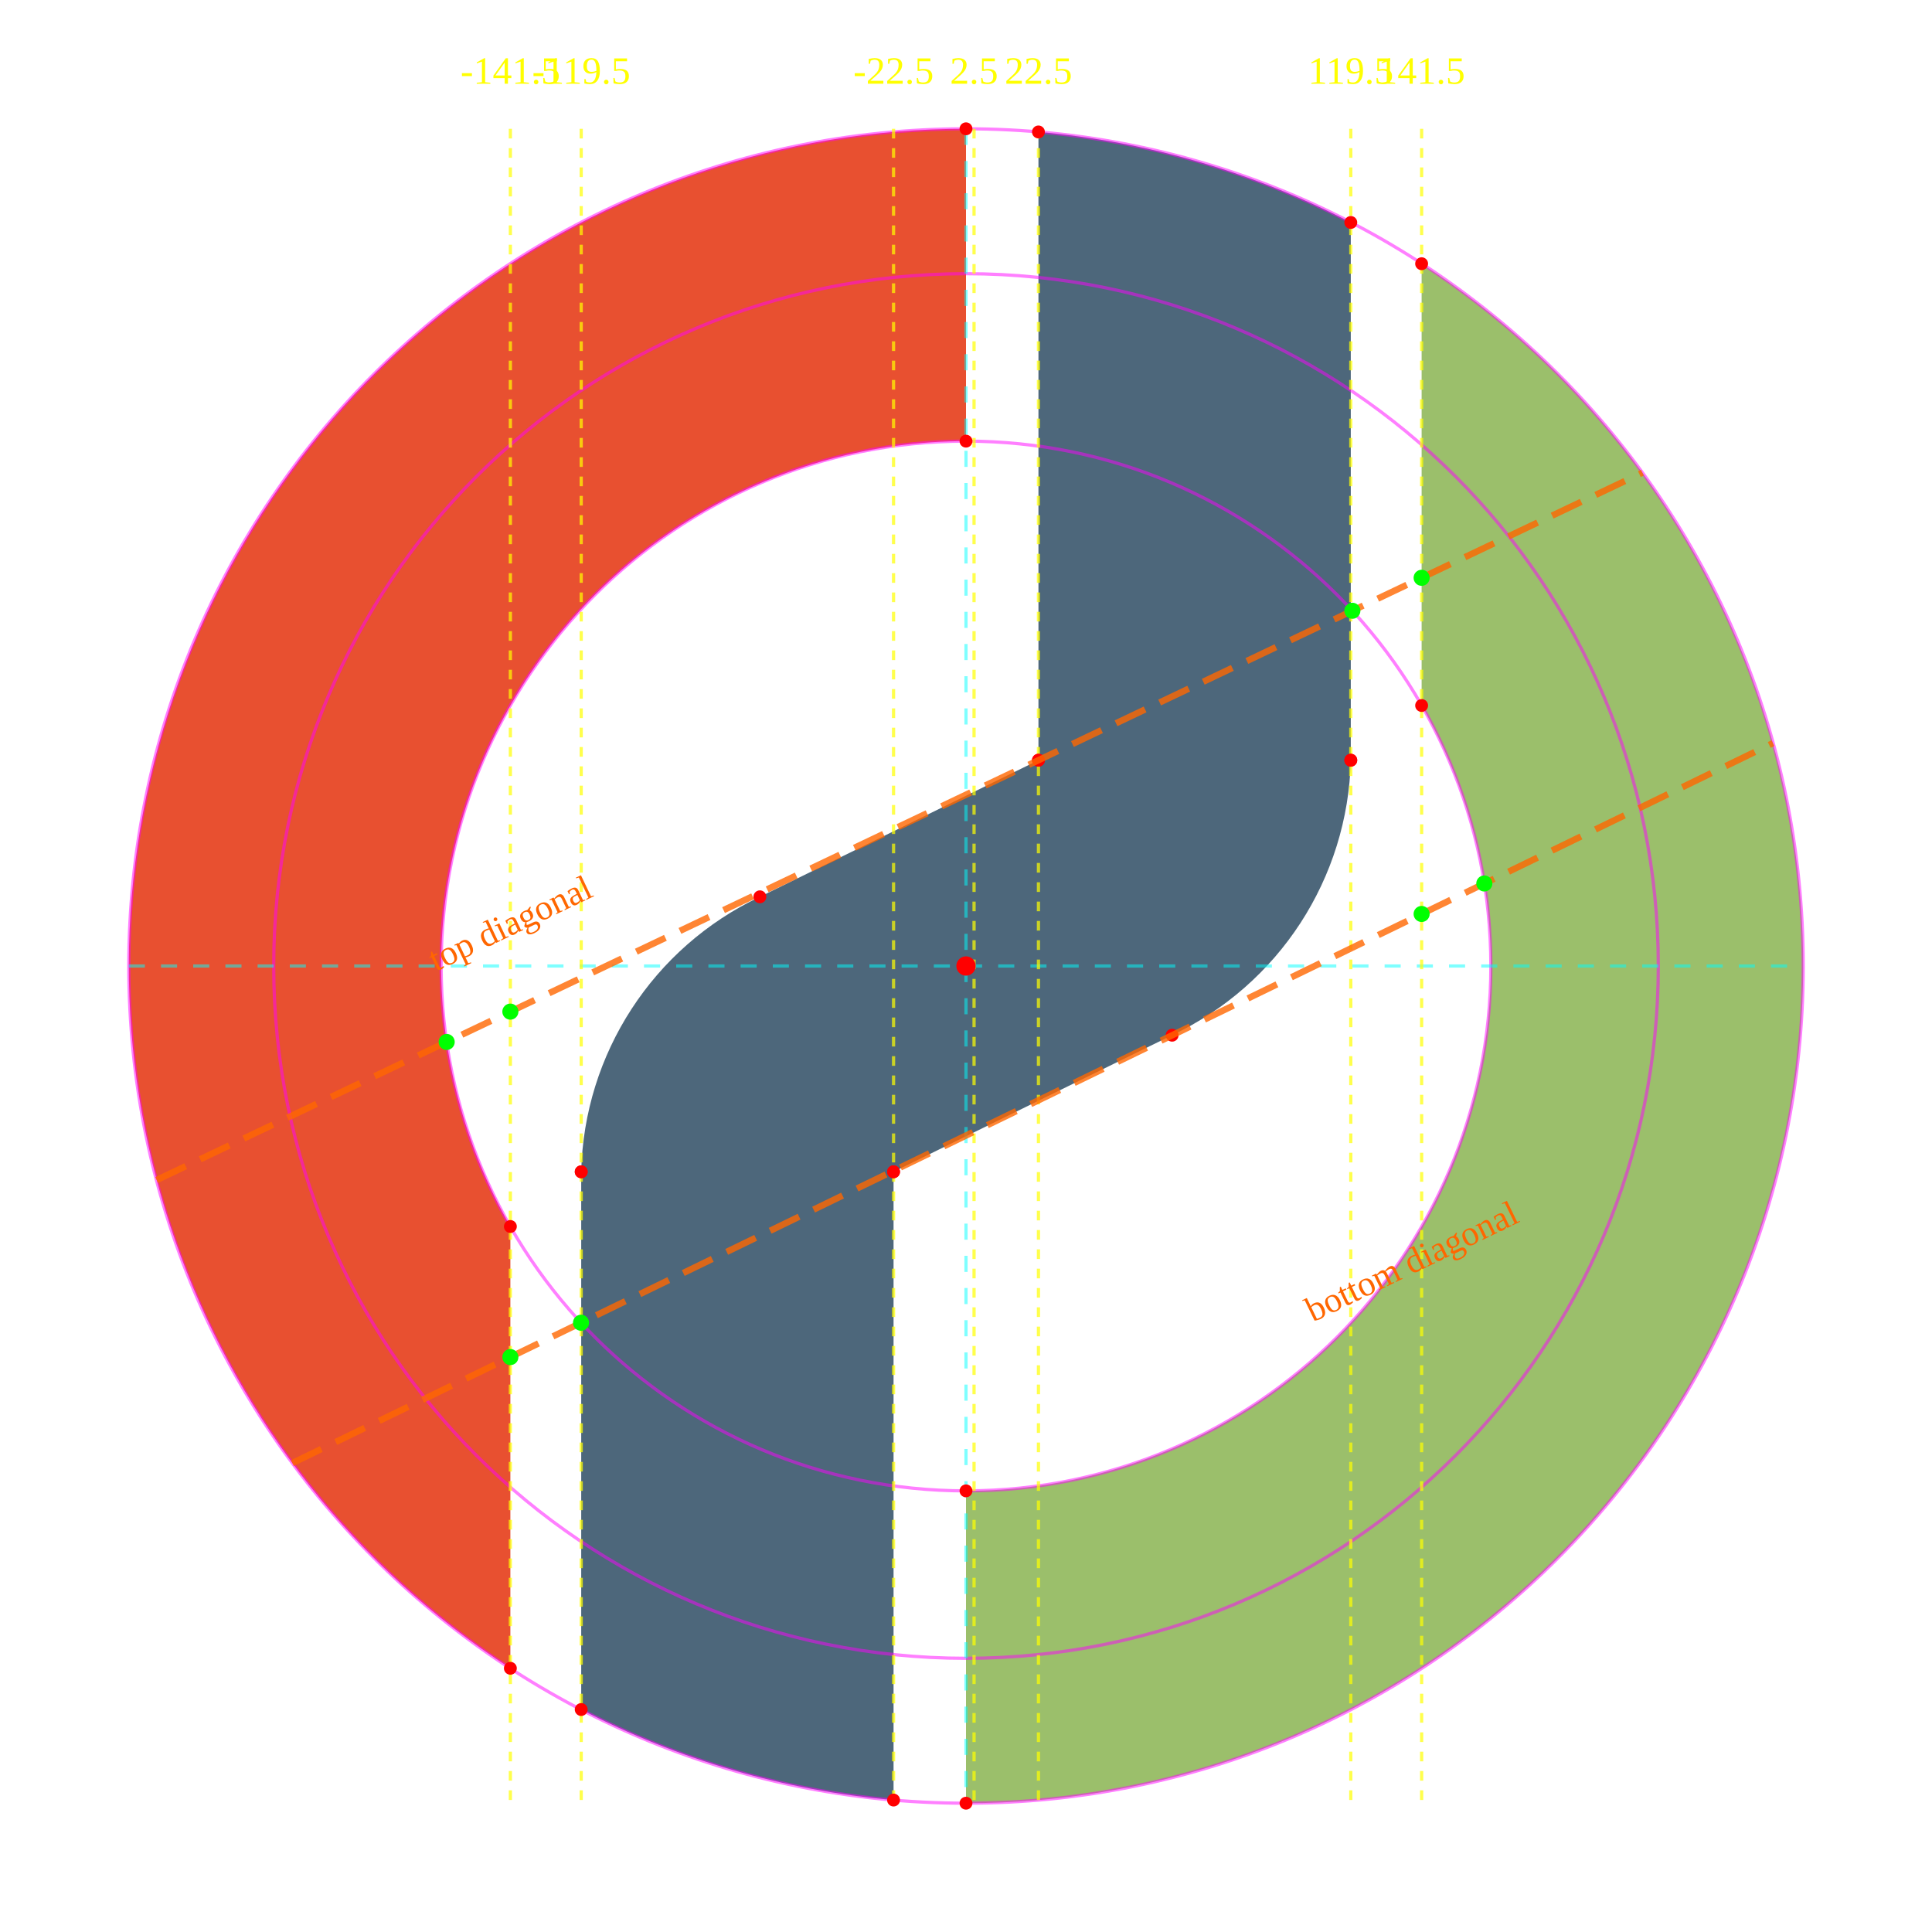
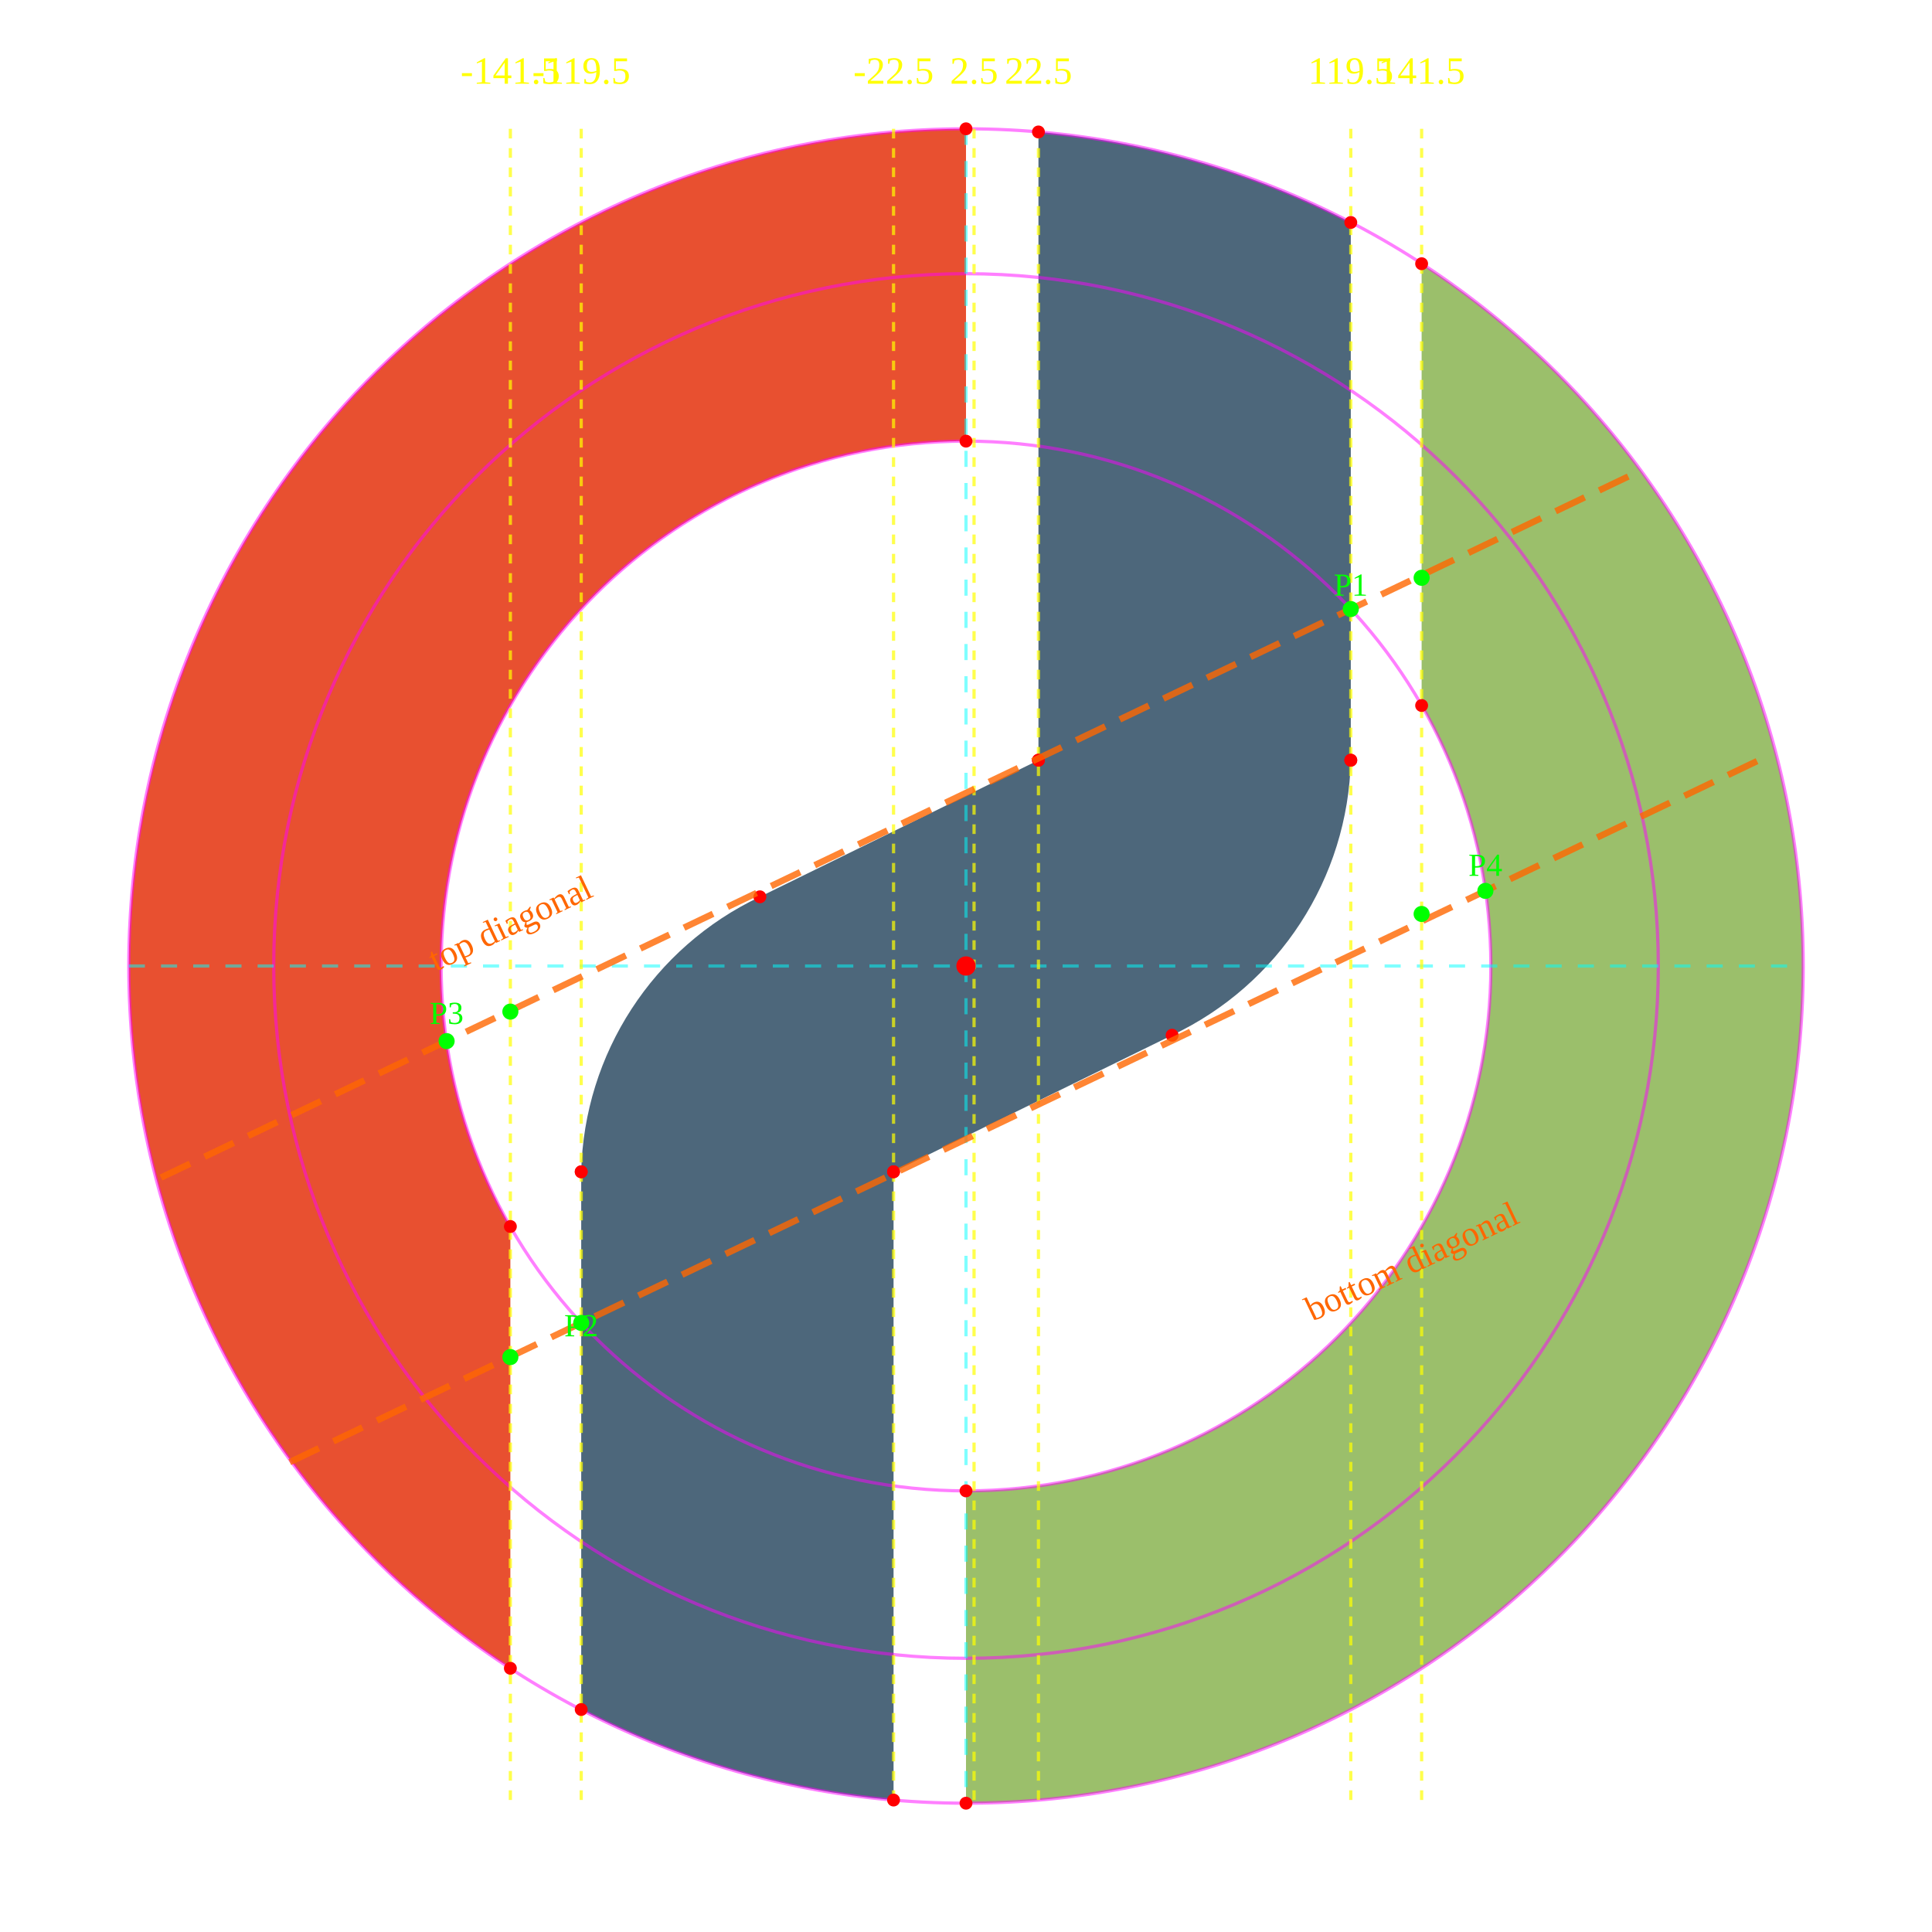
<svg xmlns="http://www.w3.org/2000/svg" viewBox="-300 -300 600 600">
  <defs>
    <style>
      .orange { fill: #E85030; }
      .green { fill: #9BBF6B; }
      .blue { fill: #4D677B; }
      .guide { stroke: #FF00FF; stroke-width: 1; fill: none; opacity: 0.5; }
      .guide-line { stroke: #00FFFF; stroke-width: 1; stroke-dasharray: 5,5; opacity: 0.5; }
      .guide-vertical { stroke: #FFFF00; stroke-width: 1; stroke-dasharray: 3,3; opacity: 0.7; }
      .guide-diagonal { stroke: #FF6600; stroke-width: 2; stroke-dasharray: 10,5; opacity: 0.8; }
      .guide-point { fill: #FF0000; }
      .diagonal-guide-point { fill: #FF0000; }
      .intersection-point { fill: #00FF00; }
      .reference-image { opacity: 0.3; }
      .pie-preview { fill: #4D677B; opacity: 0.7; stroke: #FF0000; stroke-width: 2; }
    </style>
  </defs>
  <path class="orange" d="     M 0 -260     L 0 -163     A 163 163 0 0 0 -141.5 80.9     L -141.5 218.1     A 260 260 0 0 1 0 -260     Z   " />
  <path class="green" d="     M 0 260     L 0 163     A 163 163 0 0 0 141.5 -80.9     L 141.5 -218.1     A 260 260 0 0 1 0 260     Z   " />
  <path class="blue" d="     M 22.5 -259.02     A 260 260 0 0 1 119.5 -230.91     L 119.5 -63.91     A 97 97 0 0 1 64.01 21.49     L -22.5 63.91     L -22.5 259.02     A 260 260 0 0 1 -119.5 230.91     L -119.5 63.91     A 97 97 0 0 1 -64.01 -21.49     L 22.5 -63.91     Z   " />
  <g id="guides">
    <circle class="guide" cx="0" cy="0" r="260" />
    <circle class="guide" cx="0" cy="0" r="163" />
    <circle class="guide" cx="0" cy="0" r="215" />
    <line class="guide-line" x1="-260" y1="0" x2="260" y2="0" />
    <line class="guide-line" x1="0" y1="-260" x2="0" y2="260" />
    <line class="guide-vertical" x1="-141.5" y1="-260" x2="-141.5" y2="260" />
    <text x="-141.5" y="-274" fill="#FFFF00" font-size="12" text-anchor="middle">-141.5</text>
    <line class="guide-vertical" x1="-119.5" y1="-260" x2="-119.5" y2="260" />
    <text x="-119.5" y="-274" fill="#FFFF00" font-size="12" text-anchor="middle">-119.5</text>
    <line class="guide-vertical" x1="-22.5" y1="-260" x2="-22.5" y2="260" />
    <text x="-22.5" y="-274" fill="#FFFF00" font-size="12" text-anchor="middle">-22.5</text>
    <line class="guide-vertical" x1="2.5" y1="-260" x2="2.5" y2="260" />
    <text x="2.5" y="-274" fill="#FFFF00" font-size="12" text-anchor="middle">2.5</text>
    <line class="guide-vertical" x1="22.5" y1="-260" x2="22.5" y2="260" />
    <text x="22.5" y="-274" fill="#FFFF00" font-size="12" text-anchor="middle">22.5</text>
    <line class="guide-vertical" x1="119.5" y1="-260" x2="119.5" y2="260" />
    <text x="119.5" y="-274" fill="#FFFF00" font-size="12" text-anchor="middle">119.5</text>
    <line class="guide-vertical" x1="141.5" y1="-260" x2="141.5" y2="260" />
    <text x="141.5" y="-274" fill="#FFFF00" font-size="12" text-anchor="middle">141.5</text>
    <circle class="guide-point" cx="0" cy="-260" r="2" />
    <circle class="guide-point" cx="0" cy="-163" r="2" />
    <circle class="guide-point" cx="0" cy="163" r="2" />
    <circle class="guide-point" cx="0" cy="260" r="2" />
    <circle class="guide-point" cx="0" cy="0" r="3" />
    <circle class="guide-point" cx="-141.5" cy="80.9" r="2" />
    <circle class="guide-point" cx="-141.5" cy="218.1" r="2" />
    <circle class="guide-point" cx="141.5" cy="-80.9" r="2" />
    <circle class="guide-point" cx="141.5" cy="-218.1" r="2" />
    <circle class="guide-point" cx="22.5" cy="-259.02" r="2" />
    <circle class="guide-point" cx="119.5" cy="-230.91" r="2" />
    <circle class="guide-point" cx="22.5" cy="-63.91" r="2" />
    <circle class="guide-point" cx="119.5" cy="-63.91" r="2" />
    <circle class="guide-point" cx="-22.5" cy="259.02" r="2" />
    <circle class="guide-point" cx="-119.5" cy="230.91" r="2" />
    <circle class="guide-point" cx="-22.5" cy="63.91" r="2" />
    <circle class="guide-point" cx="-119.5" cy="63.91" r="2" />
    <circle class="diagonal-guide-point" cx="22.5" cy="-63.91" r="2" />
    <circle class="diagonal-guide-point" cx="64.01" cy="21.49" r="2" />
    <circle class="diagonal-guide-point" cx="-22.5" cy="63.91" r="2" />
    <circle class="diagonal-guide-point" cx="-119.5" cy="63.91" r="2" />
    <circle class="diagonal-guide-point" cx="-64.01" cy="-21.49" r="2" />
    <circle class="diagonal-guide-point" cx="119.5" cy="-63.91" r="2" />
-     <line class="guide-diagonal" x1="-251.36" y1="66.47" x2="210.07" y2="-153.21" />
+     <line class="guide-diagonal" x1="-250" y1="65.70" x2="210" y2="-154.08" />
    <text x="-140" y="-10" fill="#FF6600" font-size="11" text-anchor="middle" transform="rotate(-25.5 -140 -10)">top diagonal</text>
-     <line class="guide-diagonal" x1="-209.21" y1="154.38" x2="250.62" y2="-69.22" />
-     <text x="140" y="95" fill="#FF6600" font-size="11" text-anchor="middle" transform="rotate(-25.9 140 95)">bottom diagonal</text>
-     <circle class="intersection-point" cx="-161.28" cy="23.59" r="2.5" />
-     <circle class="intersection-point" cx="119.99" cy="-110.32" r="2.5" />
-     <circle class="intersection-point" cx="-119.56" cy="110.79" r="2.5" />
-     <circle class="intersection-point" cx="160.97" cy="-25.63" r="2.5" />
+     <line class="guide-diagonal" x1="-210" y1="154.08" x2="250" y2="-65.70" />
+     <text x="140" y="95" fill="#FF6600" font-size="11" text-anchor="middle" transform="rotate(-25.5 140 95)">bottom diagonal</text>
+     <circle class="intersection-point" cx="119.5" cy="-110.85" r="2.5" />
+     <text x="119.5" y="-115" fill="#00FF00" font-size="10" text-anchor="middle">P1</text>
+     <circle class="intersection-point" cx="-161.30" cy="23.33" r="2.5" />
+     <text x="-161.30" y="18" fill="#00FF00" font-size="10" text-anchor="middle">P3</text>
+     <circle class="intersection-point" cx="-119.5" cy="110.85" r="2.5" />
+     <text x="-119.5" y="115" fill="#00FF00" font-size="10" text-anchor="middle">P2</text>
+     <circle class="intersection-point" cx="161.30" cy="-23.33" r="2.5" />
+     <text x="161.30" y="-28" fill="#00FF00" font-size="10" text-anchor="middle">P4</text>
    <circle class="intersection-point" cx="-141.5" cy="14.17" r="2.5" />
    <circle class="intersection-point" cx="-141.5" cy="121.45" r="2.5" />
    <circle class="intersection-point" cx="141.5" cy="-120.56" r="2.5" />
    <circle class="intersection-point" cx="141.5" cy="-16.16" r="2.5" />
  </g>
</svg>
